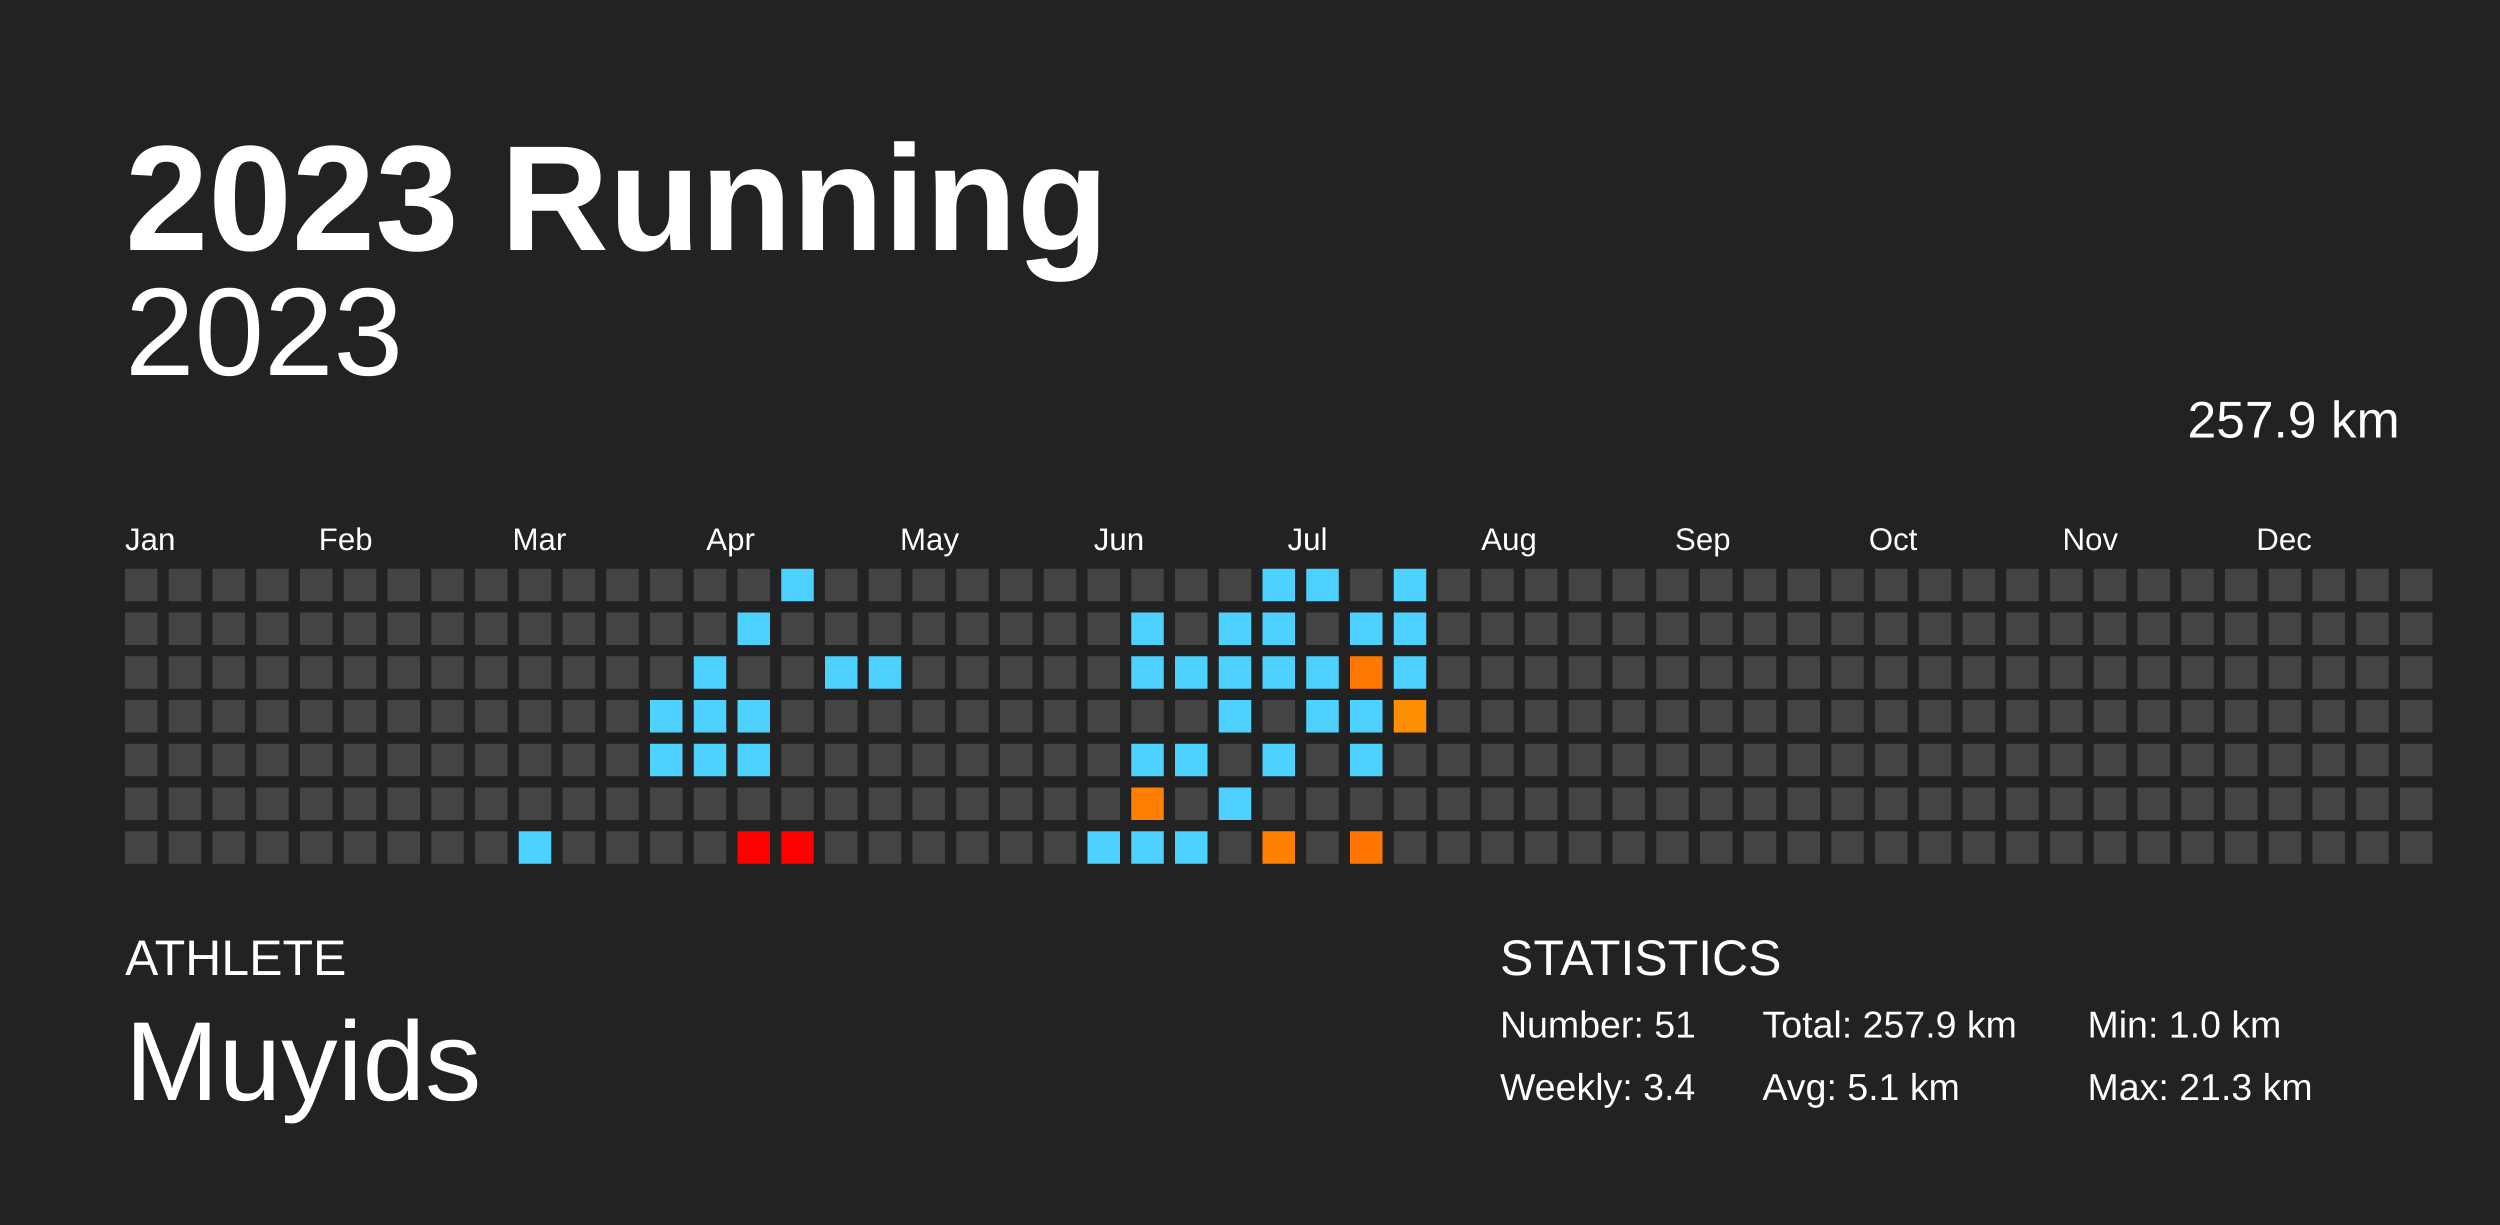
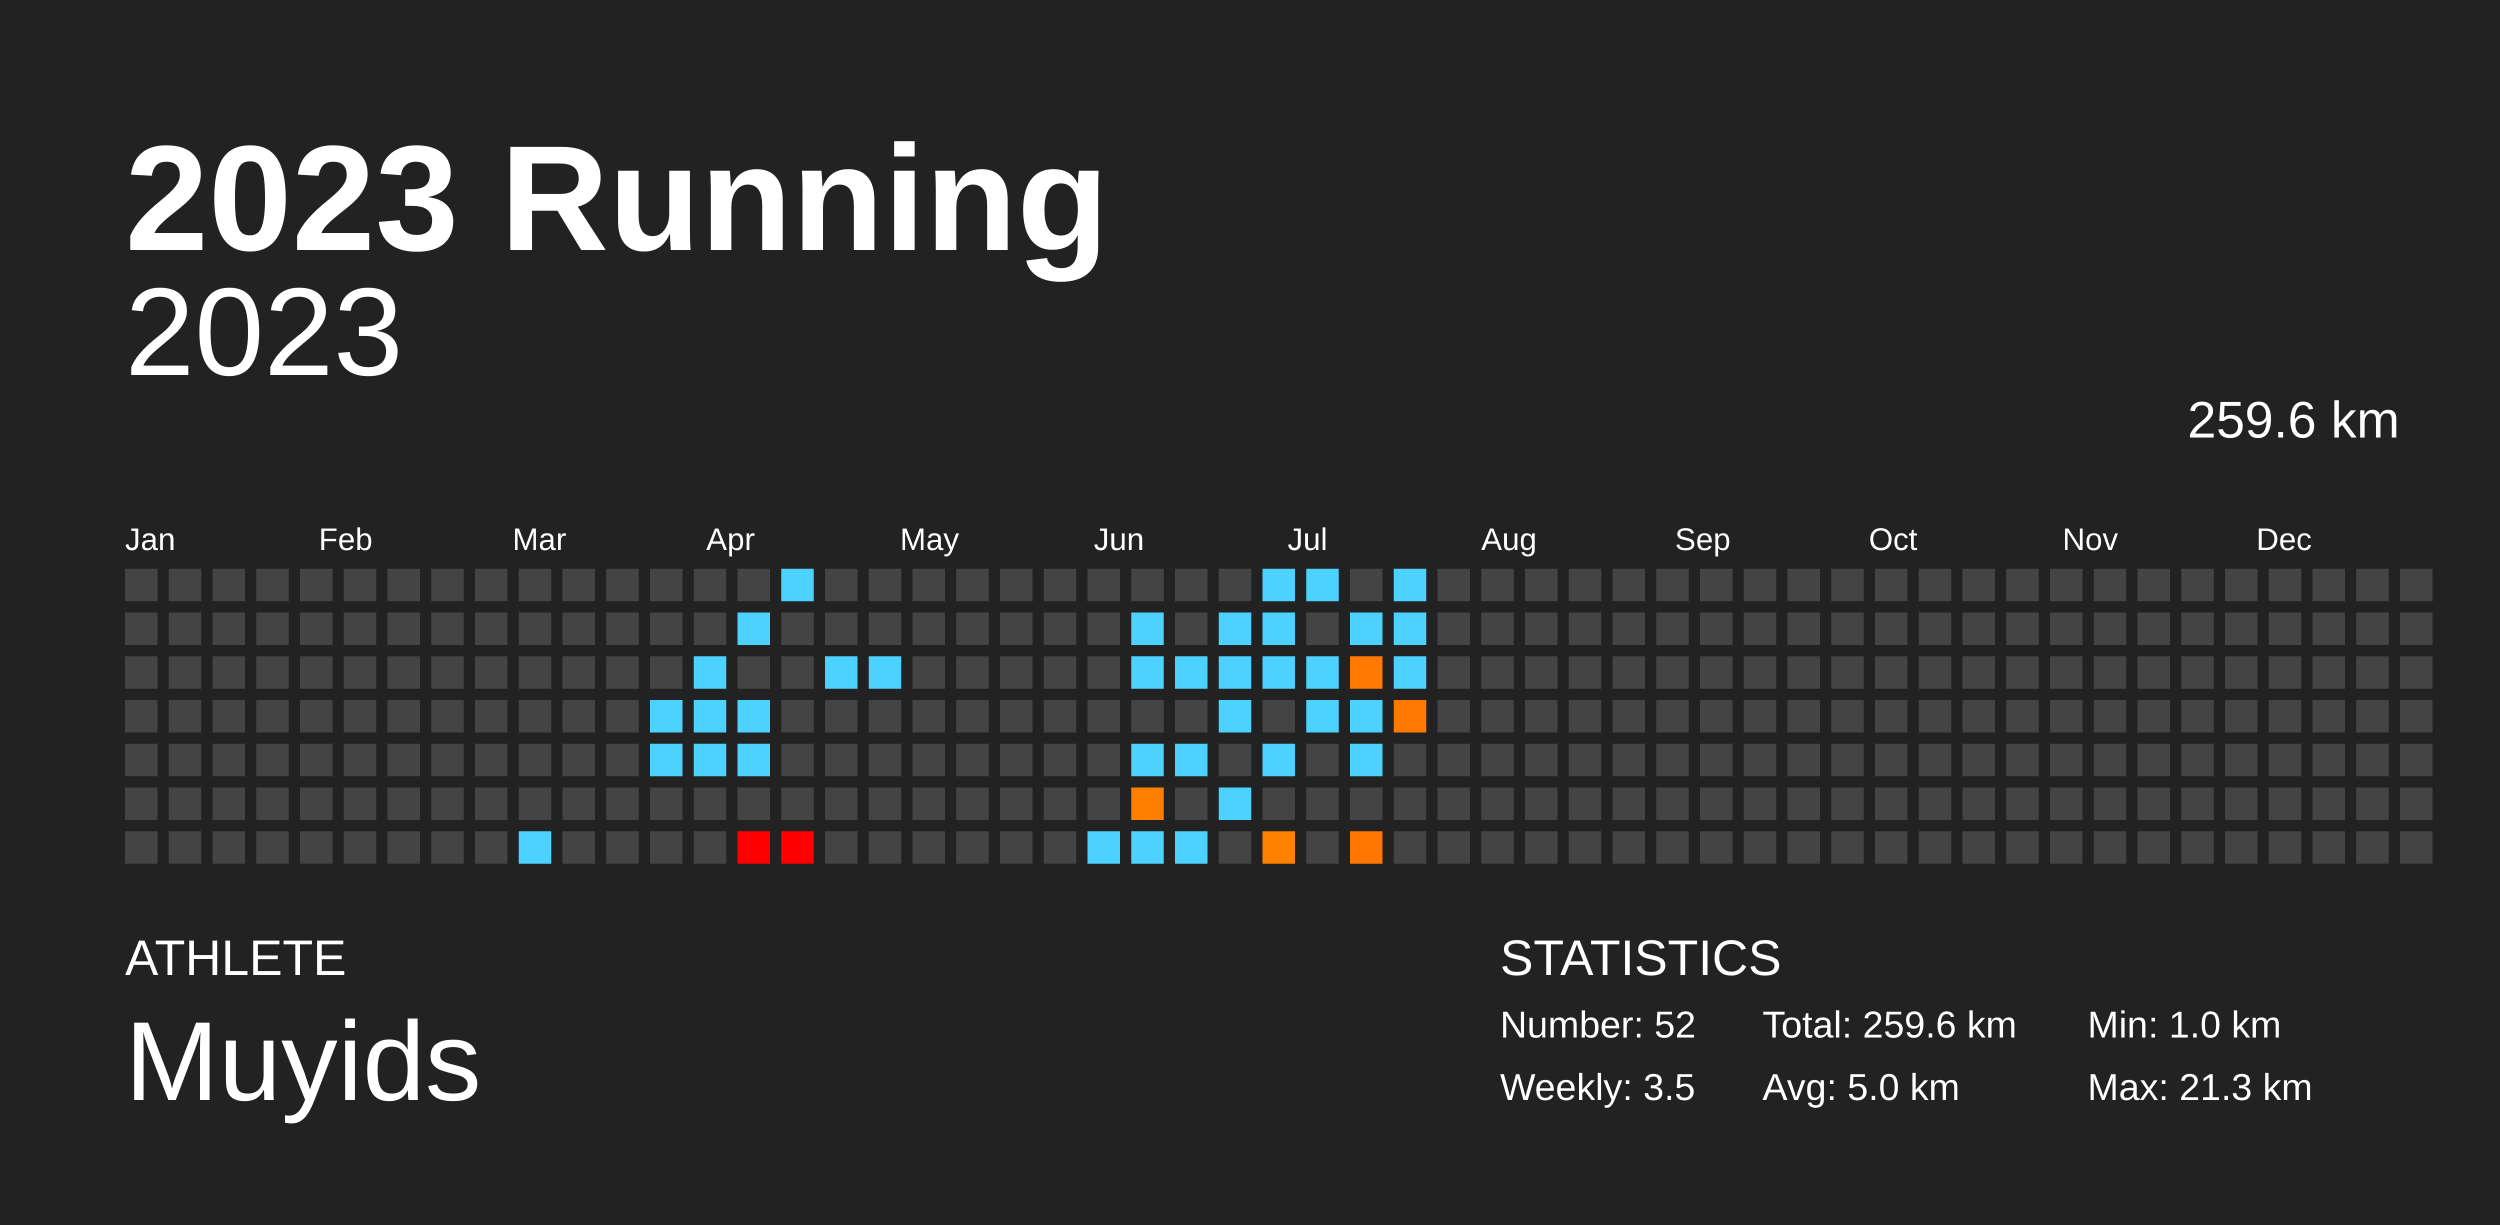
<svg xmlns="http://www.w3.org/2000/svg" baseProfile="full" height="98mm" version="1.1" viewBox="0,0,200,98" width="200mm">
  <defs />
  <rect fill="#222222" height="98" width="200" x="0" y="0" />
  <text fill="#FFFFFF" style="font-size:12px; font-family:Arial; font-weight:bold;" x="10" y="20">2023 Running</text>
  <text fill="#FFFFFF" style="font-size:4px; font-family:Arial" x="10" y="78">ATHLETE</text>
  <text fill="#FFFFFF" style="font-size:9px; font-family:Arial" x="10" y="88">Muyids</text>
  <text fill="#FFFFFF" style="font-size:4px; font-family:Arial" x="120" y="78">STATISTICS</text>
-   <text fill="#FFFFFF" style="font-size:3px; font-family:Arial" x="120" y="83">Number: 51</text>
-   <text fill="#FFFFFF" style="font-size:3px; font-family:Arial" x="120" y="88">Weekly: 3.4</text>
-   <text fill="#FFFFFF" style="font-size:3px; font-family:Arial" x="141" y="83">Total: 257.9 km</text>
-   <text fill="#FFFFFF" style="font-size:3px; font-family:Arial" x="141" y="88">Avg: 5.1 km</text>
+   <text fill="#FFFFFF" style="font-size:3px; font-family:Arial" x="120" y="83">Number: 52</text>
+   <text fill="#FFFFFF" style="font-size:3px; font-family:Arial" x="120" y="88">Weekly: 3.5</text>
+   <text fill="#FFFFFF" style="font-size:3px; font-family:Arial" x="141" y="83">Total: 259.6 km</text>
+   <text fill="#FFFFFF" style="font-size:3px; font-family:Arial" x="141" y="88">Avg: 5.0 km</text>
  <text fill="#FFFFFF" style="font-size:3px; font-family:Arial" x="167" y="83">Min: 1.0 km</text>
  <text fill="#FFFFFF" style="font-size:3px; font-family:Arial" x="167" y="88">Max: 21.3 km</text>
  <text alignment-baseline="hanging" fill="#FFFFFF" style="font-size:10.0px; font-family:Arial;" x="10" y="30">2023</text>
-   <text alignment-baseline="hanging" fill="#FFFFFF" style="font-size:4.125px; font-family:Arial;" x="175" y="35">257.9 km</text>
+   <text alignment-baseline="hanging" fill="#FFFFFF" style="font-size:4.125px; font-family:Arial;" x="175" y="35">259.6 km</text>
  <text fill="#FFFFFF" style="font-size:2.5px; font-family:Arial" x="10.0" y="44">Jan</text>
  <text fill="#FFFFFF" style="font-size:2.5px; font-family:Arial" x="25.5" y="44">Feb</text>
  <text fill="#FFFFFF" style="font-size:2.5px; font-family:Arial" x="41.0" y="44">Mar</text>
  <text fill="#FFFFFF" style="font-size:2.5px; font-family:Arial" x="56.5" y="44">Apr</text>
  <text fill="#FFFFFF" style="font-size:2.5px; font-family:Arial" x="72.0" y="44">May</text>
  <text fill="#FFFFFF" style="font-size:2.5px; font-family:Arial" x="87.5" y="44">Jun</text>
  <text fill="#FFFFFF" style="font-size:2.5px; font-family:Arial" x="103.0" y="44">Jul</text>
  <text fill="#FFFFFF" style="font-size:2.5px; font-family:Arial" x="118.5" y="44">Aug</text>
  <text fill="#FFFFFF" style="font-size:2.5px; font-family:Arial" x="134.0" y="44">Sep</text>
  <text fill="#FFFFFF" style="font-size:2.5px; font-family:Arial" x="149.5" y="44">Oct</text>
  <text fill="#FFFFFF" style="font-size:2.5px; font-family:Arial" x="165.0" y="44">Nov</text>
  <text fill="#FFFFFF" style="font-size:2.5px; font-family:Arial" x="180.5" y="44">Dec</text>
  <rect fill="#444444" height="2.6" width="2.6" x="10.0" y="45.5" />
  <rect fill="#444444" height="2.6" width="2.6" x="10.0" y="49.0" />
  <rect fill="#444444" height="2.6" width="2.6" x="10.0" y="52.5" />
  <rect fill="#444444" height="2.6" width="2.6" x="10.0" y="56.0" />
  <rect fill="#444444" height="2.6" width="2.6" x="10.0" y="59.5" />
  <rect fill="#444444" height="2.6" width="2.6" x="10.0" y="63.0" />
  <rect fill="#444444" height="2.6" width="2.6" x="10.0" y="66.5" />
  <rect fill="#444444" height="2.6" width="2.6" x="13.5" y="45.5" />
  <rect fill="#444444" height="2.6" width="2.6" x="13.5" y="49.0" />
  <rect fill="#444444" height="2.6" width="2.6" x="13.5" y="52.5" />
  <rect fill="#444444" height="2.6" width="2.6" x="13.5" y="56.0" />
  <rect fill="#444444" height="2.6" width="2.6" x="13.5" y="59.5" />
  <rect fill="#444444" height="2.6" width="2.6" x="13.5" y="63.0" />
  <rect fill="#444444" height="2.6" width="2.6" x="13.5" y="66.5" />
  <rect fill="#444444" height="2.6" width="2.6" x="17.0" y="45.5" />
  <rect fill="#444444" height="2.6" width="2.6" x="17.0" y="49.0" />
  <rect fill="#444444" height="2.6" width="2.6" x="17.0" y="52.5" />
  <rect fill="#444444" height="2.6" width="2.6" x="17.0" y="56.0" />
  <rect fill="#444444" height="2.6" width="2.6" x="17.0" y="59.5" />
  <rect fill="#444444" height="2.6" width="2.6" x="17.0" y="63.0" />
  <rect fill="#444444" height="2.6" width="2.6" x="17.0" y="66.5" />
  <rect fill="#444444" height="2.6" width="2.6" x="20.5" y="45.5" />
  <rect fill="#444444" height="2.6" width="2.6" x="20.5" y="49.0" />
  <rect fill="#444444" height="2.6" width="2.6" x="20.5" y="52.5" />
  <rect fill="#444444" height="2.6" width="2.6" x="20.5" y="56.0" />
  <rect fill="#444444" height="2.6" width="2.6" x="20.5" y="59.5" />
  <rect fill="#444444" height="2.6" width="2.6" x="20.5" y="63.0" />
  <rect fill="#444444" height="2.6" width="2.6" x="20.5" y="66.5" />
  <rect fill="#444444" height="2.6" width="2.6" x="24.0" y="45.5" />
  <rect fill="#444444" height="2.6" width="2.6" x="24.0" y="49.0" />
  <rect fill="#444444" height="2.6" width="2.6" x="24.0" y="52.5" />
  <rect fill="#444444" height="2.6" width="2.6" x="24.0" y="56.0" />
  <rect fill="#444444" height="2.6" width="2.6" x="24.0" y="59.5" />
  <rect fill="#444444" height="2.6" width="2.6" x="24.0" y="63.0" />
  <rect fill="#444444" height="2.6" width="2.6" x="24.0" y="66.5" />
  <rect fill="#444444" height="2.6" width="2.6" x="27.5" y="45.5" />
  <rect fill="#444444" height="2.6" width="2.6" x="27.5" y="49.0" />
  <rect fill="#444444" height="2.6" width="2.6" x="27.5" y="52.5" />
  <rect fill="#444444" height="2.6" width="2.6" x="27.5" y="56.0" />
  <rect fill="#444444" height="2.6" width="2.6" x="27.5" y="59.5" />
  <rect fill="#444444" height="2.6" width="2.6" x="27.5" y="63.0" />
  <rect fill="#444444" height="2.6" width="2.6" x="27.5" y="66.5" />
  <rect fill="#444444" height="2.6" width="2.6" x="31.0" y="45.5" />
  <rect fill="#444444" height="2.6" width="2.6" x="31.0" y="49.0" />
  <rect fill="#444444" height="2.6" width="2.6" x="31.0" y="52.5" />
  <rect fill="#444444" height="2.6" width="2.6" x="31.0" y="56.0" />
  <rect fill="#444444" height="2.6" width="2.6" x="31.0" y="59.5" />
  <rect fill="#444444" height="2.6" width="2.6" x="31.0" y="63.0" />
  <rect fill="#444444" height="2.6" width="2.6" x="31.0" y="66.5" />
  <rect fill="#444444" height="2.6" width="2.6" x="34.5" y="45.5" />
  <rect fill="#444444" height="2.6" width="2.6" x="34.5" y="49.0" />
  <rect fill="#444444" height="2.6" width="2.6" x="34.5" y="52.5" />
  <rect fill="#444444" height="2.6" width="2.6" x="34.5" y="56.0" />
  <rect fill="#444444" height="2.6" width="2.6" x="34.5" y="59.5" />
  <rect fill="#444444" height="2.6" width="2.6" x="34.5" y="63.0" />
  <rect fill="#444444" height="2.6" width="2.6" x="34.5" y="66.5" />
  <rect fill="#444444" height="2.6" width="2.6" x="38.0" y="45.5" />
  <rect fill="#444444" height="2.6" width="2.6" x="38.0" y="49.0" />
  <rect fill="#444444" height="2.6" width="2.6" x="38.0" y="52.5" />
  <rect fill="#444444" height="2.6" width="2.6" x="38.0" y="56.0" />
  <rect fill="#444444" height="2.6" width="2.6" x="38.0" y="59.5" />
  <rect fill="#444444" height="2.6" width="2.6" x="38.0" y="63.0" />
  <rect fill="#444444" height="2.6" width="2.6" x="38.0" y="66.5" />
  <rect fill="#444444" height="2.6" width="2.6" x="41.5" y="45.5" />
  <rect fill="#444444" height="2.6" width="2.6" x="41.5" y="49.0" />
  <rect fill="#444444" height="2.6" width="2.6" x="41.5" y="52.5" />
  <rect fill="#444444" height="2.6" width="2.6" x="41.5" y="56.0" />
  <rect fill="#444444" height="2.6" width="2.6" x="41.5" y="59.5" />
  <rect fill="#444444" height="2.6" width="2.6" x="41.5" y="63.0" />
  <rect fill="#4dd2ff" height="2.6" width="2.6" x="41.5" y="66.5" />
  <rect fill="#444444" height="2.6" width="2.6" x="45.0" y="45.5" />
  <rect fill="#444444" height="2.6" width="2.6" x="45.0" y="49.0" />
  <rect fill="#444444" height="2.6" width="2.6" x="45.0" y="52.5" />
  <rect fill="#444444" height="2.6" width="2.6" x="45.0" y="56.0" />
  <rect fill="#444444" height="2.6" width="2.6" x="45.0" y="59.5" />
  <rect fill="#444444" height="2.6" width="2.6" x="45.0" y="63.0" />
  <rect fill="#444444" height="2.6" width="2.6" x="45.0" y="66.5" />
  <rect fill="#444444" height="2.6" width="2.6" x="48.5" y="45.5" />
  <rect fill="#444444" height="2.6" width="2.6" x="48.5" y="49.0" />
  <rect fill="#444444" height="2.6" width="2.6" x="48.5" y="52.5" />
  <rect fill="#444444" height="2.6" width="2.6" x="48.5" y="56.0" />
  <rect fill="#444444" height="2.6" width="2.6" x="48.5" y="59.5" />
  <rect fill="#444444" height="2.6" width="2.6" x="48.5" y="63.0" />
  <rect fill="#444444" height="2.6" width="2.6" x="48.5" y="66.5" />
  <rect fill="#444444" height="2.6" width="2.6" x="52.0" y="45.5" />
  <rect fill="#444444" height="2.6" width="2.6" x="52.0" y="49.0" />
  <rect fill="#444444" height="2.6" width="2.6" x="52.0" y="52.5" />
  <rect fill="#4dd2ff" height="2.6" width="2.6" x="52.0" y="56.0" />
  <rect fill="#4dd2ff" height="2.6" width="2.6" x="52.0" y="59.5" />
  <rect fill="#444444" height="2.6" width="2.6" x="52.0" y="63.0" />
  <rect fill="#444444" height="2.6" width="2.6" x="52.0" y="66.5" />
  <rect fill="#444444" height="2.6" width="2.6" x="55.5" y="45.5" />
  <rect fill="#444444" height="2.6" width="2.6" x="55.5" y="49.0" />
  <rect fill="#4dd2ff" height="2.6" width="2.6" x="55.5" y="52.5" />
  <rect fill="#4dd2ff" height="2.6" width="2.6" x="55.5" y="56.0" />
  <rect fill="#4dd2ff" height="2.6" width="2.6" x="55.5" y="59.5" />
  <rect fill="#444444" height="2.6" width="2.6" x="55.5" y="63.0" />
  <rect fill="#444444" height="2.6" width="2.6" x="55.5" y="66.5" />
  <rect fill="#444444" height="2.6" width="2.6" x="59.0" y="45.5" />
  <rect fill="#4dd2ff" height="2.6" width="2.6" x="59.0" y="49.0" />
  <rect fill="#444444" height="2.6" width="2.6" x="59.0" y="52.5" />
  <rect fill="#4dd2ff" height="2.6" width="2.6" x="59.0" y="56.0" />
  <rect fill="#4dd2ff" height="2.6" width="2.6" x="59.0" y="59.5" />
  <rect fill="#444444" height="2.6" width="2.6" x="59.0" y="63.0" />
  <rect fill="red" height="2.6" width="2.6" x="59.0" y="66.5" />
  <rect fill="#4dd2ff" height="2.6" width="2.6" x="62.5" y="45.5" />
  <rect fill="#444444" height="2.6" width="2.6" x="62.5" y="49.0" />
  <rect fill="#444444" height="2.6" width="2.6" x="62.5" y="52.5" />
  <rect fill="#444444" height="2.6" width="2.6" x="62.5" y="56.0" />
  <rect fill="#444444" height="2.6" width="2.6" x="62.5" y="59.5" />
  <rect fill="#444444" height="2.6" width="2.6" x="62.5" y="63.0" />
  <rect fill="red" height="2.6" width="2.6" x="62.5" y="66.5" />
  <rect fill="#444444" height="2.6" width="2.6" x="66.0" y="45.5" />
  <rect fill="#444444" height="2.6" width="2.6" x="66.0" y="49.0" />
  <rect fill="#4dd2ff" height="2.6" width="2.6" x="66.0" y="52.5" />
  <rect fill="#444444" height="2.6" width="2.6" x="66.0" y="56.0" />
  <rect fill="#444444" height="2.6" width="2.6" x="66.0" y="59.5" />
  <rect fill="#444444" height="2.6" width="2.6" x="66.0" y="63.0" />
  <rect fill="#444444" height="2.6" width="2.6" x="66.0" y="66.5" />
  <rect fill="#444444" height="2.6" width="2.6" x="69.5" y="45.5" />
  <rect fill="#444444" height="2.6" width="2.6" x="69.5" y="49.0" />
  <rect fill="#4dd2ff" height="2.6" width="2.6" x="69.5" y="52.5" />
  <rect fill="#444444" height="2.6" width="2.6" x="69.5" y="56.0" />
  <rect fill="#444444" height="2.6" width="2.6" x="69.5" y="59.5" />
  <rect fill="#444444" height="2.6" width="2.6" x="69.5" y="63.0" />
  <rect fill="#444444" height="2.6" width="2.6" x="69.5" y="66.5" />
  <rect fill="#444444" height="2.6" width="2.6" x="73.0" y="45.5" />
  <rect fill="#444444" height="2.6" width="2.6" x="73.0" y="49.0" />
  <rect fill="#444444" height="2.6" width="2.6" x="73.0" y="52.5" />
  <rect fill="#444444" height="2.6" width="2.6" x="73.0" y="56.0" />
  <rect fill="#444444" height="2.6" width="2.6" x="73.0" y="59.5" />
  <rect fill="#444444" height="2.6" width="2.6" x="73.0" y="63.0" />
  <rect fill="#444444" height="2.6" width="2.6" x="73.0" y="66.5" />
  <rect fill="#444444" height="2.6" width="2.6" x="76.5" y="45.5" />
  <rect fill="#444444" height="2.6" width="2.6" x="76.5" y="49.0" />
  <rect fill="#444444" height="2.6" width="2.6" x="76.5" y="52.5" />
  <rect fill="#444444" height="2.6" width="2.6" x="76.5" y="56.0" />
  <rect fill="#444444" height="2.6" width="2.6" x="76.5" y="59.5" />
  <rect fill="#444444" height="2.6" width="2.6" x="76.5" y="63.0" />
  <rect fill="#444444" height="2.6" width="2.6" x="76.5" y="66.5" />
  <rect fill="#444444" height="2.6" width="2.6" x="80.0" y="45.5" />
  <rect fill="#444444" height="2.6" width="2.6" x="80.0" y="49.0" />
  <rect fill="#444444" height="2.6" width="2.6" x="80.0" y="52.5" />
  <rect fill="#444444" height="2.6" width="2.6" x="80.0" y="56.0" />
  <rect fill="#444444" height="2.6" width="2.6" x="80.0" y="59.5" />
  <rect fill="#444444" height="2.6" width="2.6" x="80.0" y="63.0" />
  <rect fill="#444444" height="2.6" width="2.6" x="80.0" y="66.5" />
  <rect fill="#444444" height="2.6" width="2.6" x="83.5" y="45.5" />
  <rect fill="#444444" height="2.6" width="2.6" x="83.5" y="49.0" />
  <rect fill="#444444" height="2.6" width="2.6" x="83.5" y="52.5" />
  <rect fill="#444444" height="2.6" width="2.6" x="83.5" y="56.0" />
  <rect fill="#444444" height="2.6" width="2.6" x="83.5" y="59.5" />
  <rect fill="#444444" height="2.6" width="2.6" x="83.5" y="63.0" />
  <rect fill="#444444" height="2.6" width="2.6" x="83.5" y="66.5" />
  <rect fill="#444444" height="2.6" width="2.6" x="87.0" y="45.5" />
  <rect fill="#444444" height="2.6" width="2.6" x="87.0" y="49.0" />
  <rect fill="#444444" height="2.6" width="2.6" x="87.0" y="52.5" />
  <rect fill="#444444" height="2.6" width="2.6" x="87.0" y="56.0" />
  <rect fill="#444444" height="2.6" width="2.6" x="87.0" y="59.5" />
  <rect fill="#444444" height="2.6" width="2.6" x="87.0" y="63.0" />
  <rect fill="#4dd2ff" height="2.6" width="2.6" x="87.0" y="66.5" />
  <rect fill="#444444" height="2.6" width="2.6" x="90.5" y="45.5" />
  <rect fill="#4dd2ff" height="2.6" width="2.6" x="90.5" y="49.0" />
  <rect fill="#4dd2ff" height="2.6" width="2.6" x="90.5" y="52.5" />
  <rect fill="#444444" height="2.6" width="2.6" x="90.5" y="56.0" />
  <rect fill="#4dd2ff" height="2.6" width="2.6" x="90.5" y="59.5" />
  <rect fill="#ff8000" height="2.6" width="2.6" x="90.5" y="63.0" />
  <rect fill="#4dd2ff" height="2.6" width="2.6" x="90.5" y="66.5" />
  <rect fill="#444444" height="2.6" width="2.6" x="94.0" y="45.5" />
  <rect fill="#444444" height="2.6" width="2.6" x="94.0" y="49.0" />
  <rect fill="#4dd2ff" height="2.6" width="2.6" x="94.0" y="52.5" />
  <rect fill="#444444" height="2.6" width="2.6" x="94.0" y="56.0" />
  <rect fill="#4dd2ff" height="2.6" width="2.6" x="94.0" y="59.5" />
  <rect fill="#444444" height="2.6" width="2.6" x="94.0" y="63.0" />
  <rect fill="#4dd2ff" height="2.6" width="2.6" x="94.0" y="66.5" />
  <rect fill="#444444" height="2.6" width="2.6" x="97.5" y="45.5" />
  <rect fill="#4dd2ff" height="2.6" width="2.6" x="97.5" y="49.0" />
  <rect fill="#4dd2ff" height="2.6" width="2.6" x="97.5" y="52.5" />
  <rect fill="#4dd2ff" height="2.6" width="2.6" x="97.5" y="56.0" />
  <rect fill="#444444" height="2.6" width="2.6" x="97.5" y="59.5" />
  <rect fill="#4dd2ff" height="2.6" width="2.6" x="97.5" y="63.0" />
  <rect fill="#444444" height="2.6" width="2.6" x="97.5" y="66.5" />
  <rect fill="#4dd2ff" height="2.6" width="2.6" x="101.0" y="45.5" />
  <rect fill="#4dd2ff" height="2.6" width="2.6" x="101.0" y="49.0" />
  <rect fill="#4dd2ff" height="2.6" width="2.6" x="101.0" y="52.5" />
  <rect fill="#444444" height="2.6" width="2.6" x="101.0" y="56.0" />
  <rect fill="#4dd2ff" height="2.6" width="2.6" x="101.0" y="59.5" />
  <rect fill="#444444" height="2.6" width="2.6" x="101.0" y="63.0" />
  <rect fill="#ff8100" height="2.6" width="2.6" x="101.0" y="66.5" />
  <rect fill="#4dd2ff" height="2.6" width="2.6" x="104.5" y="45.5" />
  <rect fill="#444444" height="2.6" width="2.6" x="104.5" y="49.0" />
  <rect fill="#4dd2ff" height="2.6" width="2.6" x="104.5" y="52.5" />
  <rect fill="#4dd2ff" height="2.6" width="2.6" x="104.5" y="56.0" />
  <rect fill="#444444" height="2.6" width="2.6" x="104.5" y="59.5" />
  <rect fill="#444444" height="2.6" width="2.6" x="104.5" y="63.0" />
  <rect fill="#444444" height="2.6" width="2.6" x="104.5" y="66.5" />
  <rect fill="#444444" height="2.6" width="2.6" x="108.0" y="45.5" />
  <rect fill="#4dd2ff" height="2.6" width="2.6" x="108.0" y="49.0" />
  <rect fill="#ff7900" height="2.6" width="2.6" x="108.0" y="52.5" />
  <rect fill="#4dd2ff" height="2.6" width="2.6" x="108.0" y="56.0" />
  <rect fill="#4dd2ff" height="2.6" width="2.6" x="108.0" y="59.5" />
  <rect fill="#444444" height="2.6" width="2.6" x="108.0" y="63.0" />
  <rect fill="#ff7700" height="2.6" width="2.6" x="108.0" y="66.5" />
  <rect fill="#4dd2ff" height="2.6" width="2.6" x="111.5" y="45.5" />
  <rect fill="#4dd2ff" height="2.6" width="2.6" x="111.5" y="49.0" />
  <rect fill="#4dd2ff" height="2.6" width="2.6" x="111.5" y="52.5" />
-   <rect fill="#ff8e00" height="2.6" width="2.6" x="111.5" y="56.0" />
+   <rect fill="#ff7900" height="2.6" width="2.6" x="111.5" y="56.0" />
  <rect fill="#444444" height="2.6" width="2.6" x="111.5" y="59.5" />
  <rect fill="#444444" height="2.6" width="2.6" x="111.5" y="63.0" />
  <rect fill="#444444" height="2.6" width="2.6" x="111.5" y="66.5" />
  <rect fill="#444444" height="2.6" width="2.6" x="115.0" y="45.5" />
  <rect fill="#444444" height="2.6" width="2.6" x="115.0" y="49.0" />
  <rect fill="#444444" height="2.6" width="2.6" x="115.0" y="52.5" />
  <rect fill="#444444" height="2.6" width="2.6" x="115.0" y="56.0" />
  <rect fill="#444444" height="2.6" width="2.6" x="115.0" y="59.5" />
  <rect fill="#444444" height="2.6" width="2.6" x="115.0" y="63.0" />
  <rect fill="#444444" height="2.6" width="2.6" x="115.0" y="66.5" />
  <rect fill="#444444" height="2.6" width="2.6" x="118.5" y="45.5" />
  <rect fill="#444444" height="2.6" width="2.6" x="118.5" y="49.0" />
  <rect fill="#444444" height="2.6" width="2.6" x="118.5" y="52.5" />
  <rect fill="#444444" height="2.6" width="2.6" x="118.5" y="56.0" />
  <rect fill="#444444" height="2.6" width="2.6" x="118.5" y="59.5" />
  <rect fill="#444444" height="2.6" width="2.6" x="118.5" y="63.0" />
  <rect fill="#444444" height="2.6" width="2.6" x="118.5" y="66.5" />
  <rect fill="#444444" height="2.6" width="2.6" x="122.0" y="45.5" />
  <rect fill="#444444" height="2.6" width="2.6" x="122.0" y="49.0" />
  <rect fill="#444444" height="2.6" width="2.6" x="122.0" y="52.5" />
  <rect fill="#444444" height="2.6" width="2.6" x="122.0" y="56.0" />
  <rect fill="#444444" height="2.6" width="2.6" x="122.0" y="59.5" />
  <rect fill="#444444" height="2.6" width="2.6" x="122.0" y="63.0" />
  <rect fill="#444444" height="2.6" width="2.6" x="122.0" y="66.5" />
  <rect fill="#444444" height="2.6" width="2.6" x="125.5" y="45.5" />
  <rect fill="#444444" height="2.6" width="2.6" x="125.5" y="49.0" />
  <rect fill="#444444" height="2.6" width="2.6" x="125.5" y="52.5" />
  <rect fill="#444444" height="2.6" width="2.6" x="125.5" y="56.0" />
  <rect fill="#444444" height="2.6" width="2.6" x="125.5" y="59.5" />
  <rect fill="#444444" height="2.6" width="2.6" x="125.5" y="63.0" />
  <rect fill="#444444" height="2.6" width="2.6" x="125.5" y="66.5" />
  <rect fill="#444444" height="2.6" width="2.6" x="129.0" y="45.5" />
  <rect fill="#444444" height="2.6" width="2.6" x="129.0" y="49.0" />
  <rect fill="#444444" height="2.6" width="2.6" x="129.0" y="52.5" />
  <rect fill="#444444" height="2.6" width="2.6" x="129.0" y="56.0" />
  <rect fill="#444444" height="2.6" width="2.6" x="129.0" y="59.5" />
  <rect fill="#444444" height="2.6" width="2.6" x="129.0" y="63.0" />
  <rect fill="#444444" height="2.6" width="2.6" x="129.0" y="66.5" />
  <rect fill="#444444" height="2.6" width="2.6" x="132.5" y="45.5" />
  <rect fill="#444444" height="2.6" width="2.6" x="132.5" y="49.0" />
  <rect fill="#444444" height="2.6" width="2.6" x="132.5" y="52.5" />
  <rect fill="#444444" height="2.6" width="2.6" x="132.5" y="56.0" />
  <rect fill="#444444" height="2.6" width="2.6" x="132.5" y="59.5" />
  <rect fill="#444444" height="2.6" width="2.6" x="132.5" y="63.0" />
  <rect fill="#444444" height="2.6" width="2.6" x="132.5" y="66.5" />
  <rect fill="#444444" height="2.6" width="2.6" x="136.0" y="45.5" />
  <rect fill="#444444" height="2.6" width="2.6" x="136.0" y="49.0" />
  <rect fill="#444444" height="2.6" width="2.6" x="136.0" y="52.5" />
  <rect fill="#444444" height="2.6" width="2.6" x="136.0" y="56.0" />
  <rect fill="#444444" height="2.6" width="2.6" x="136.0" y="59.5" />
  <rect fill="#444444" height="2.6" width="2.6" x="136.0" y="63.0" />
  <rect fill="#444444" height="2.6" width="2.6" x="136.0" y="66.5" />
  <rect fill="#444444" height="2.6" width="2.6" x="139.5" y="45.5" />
  <rect fill="#444444" height="2.6" width="2.6" x="139.5" y="49.0" />
  <rect fill="#444444" height="2.6" width="2.6" x="139.5" y="52.5" />
  <rect fill="#444444" height="2.6" width="2.6" x="139.5" y="56.0" />
  <rect fill="#444444" height="2.6" width="2.6" x="139.5" y="59.5" />
  <rect fill="#444444" height="2.6" width="2.6" x="139.5" y="63.0" />
  <rect fill="#444444" height="2.6" width="2.6" x="139.5" y="66.5" />
  <rect fill="#444444" height="2.6" width="2.6" x="143.0" y="45.5" />
  <rect fill="#444444" height="2.6" width="2.6" x="143.0" y="49.0" />
  <rect fill="#444444" height="2.6" width="2.6" x="143.0" y="52.5" />
  <rect fill="#444444" height="2.6" width="2.6" x="143.0" y="56.0" />
  <rect fill="#444444" height="2.6" width="2.6" x="143.0" y="59.5" />
  <rect fill="#444444" height="2.6" width="2.6" x="143.0" y="63.0" />
  <rect fill="#444444" height="2.6" width="2.6" x="143.0" y="66.5" />
  <rect fill="#444444" height="2.6" width="2.6" x="146.5" y="45.5" />
  <rect fill="#444444" height="2.6" width="2.6" x="146.5" y="49.0" />
  <rect fill="#444444" height="2.6" width="2.6" x="146.5" y="52.5" />
  <rect fill="#444444" height="2.6" width="2.6" x="146.5" y="56.0" />
  <rect fill="#444444" height="2.6" width="2.6" x="146.5" y="59.5" />
  <rect fill="#444444" height="2.6" width="2.6" x="146.5" y="63.0" />
  <rect fill="#444444" height="2.6" width="2.6" x="146.5" y="66.5" />
  <rect fill="#444444" height="2.6" width="2.6" x="150.0" y="45.5" />
  <rect fill="#444444" height="2.6" width="2.6" x="150.0" y="49.0" />
  <rect fill="#444444" height="2.6" width="2.6" x="150.0" y="52.5" />
  <rect fill="#444444" height="2.6" width="2.6" x="150.0" y="56.0" />
  <rect fill="#444444" height="2.6" width="2.6" x="150.0" y="59.5" />
  <rect fill="#444444" height="2.6" width="2.6" x="150.0" y="63.0" />
  <rect fill="#444444" height="2.6" width="2.6" x="150.0" y="66.5" />
  <rect fill="#444444" height="2.6" width="2.6" x="153.5" y="45.5" />
  <rect fill="#444444" height="2.6" width="2.6" x="153.5" y="49.0" />
  <rect fill="#444444" height="2.6" width="2.6" x="153.5" y="52.5" />
  <rect fill="#444444" height="2.6" width="2.6" x="153.5" y="56.0" />
  <rect fill="#444444" height="2.6" width="2.6" x="153.5" y="59.5" />
  <rect fill="#444444" height="2.6" width="2.6" x="153.5" y="63.0" />
  <rect fill="#444444" height="2.6" width="2.6" x="153.5" y="66.5" />
  <rect fill="#444444" height="2.6" width="2.6" x="157.0" y="45.5" />
  <rect fill="#444444" height="2.6" width="2.6" x="157.0" y="49.0" />
  <rect fill="#444444" height="2.6" width="2.6" x="157.0" y="52.5" />
  <rect fill="#444444" height="2.6" width="2.6" x="157.0" y="56.0" />
  <rect fill="#444444" height="2.6" width="2.6" x="157.0" y="59.5" />
  <rect fill="#444444" height="2.6" width="2.6" x="157.0" y="63.0" />
  <rect fill="#444444" height="2.6" width="2.6" x="157.0" y="66.5" />
  <rect fill="#444444" height="2.6" width="2.6" x="160.5" y="45.5" />
  <rect fill="#444444" height="2.6" width="2.6" x="160.5" y="49.0" />
  <rect fill="#444444" height="2.6" width="2.6" x="160.5" y="52.5" />
  <rect fill="#444444" height="2.6" width="2.6" x="160.5" y="56.0" />
  <rect fill="#444444" height="2.6" width="2.6" x="160.5" y="59.5" />
  <rect fill="#444444" height="2.6" width="2.6" x="160.5" y="63.0" />
  <rect fill="#444444" height="2.6" width="2.6" x="160.5" y="66.5" />
  <rect fill="#444444" height="2.6" width="2.6" x="164.0" y="45.5" />
  <rect fill="#444444" height="2.6" width="2.6" x="164.0" y="49.0" />
  <rect fill="#444444" height="2.6" width="2.6" x="164.0" y="52.5" />
  <rect fill="#444444" height="2.6" width="2.6" x="164.0" y="56.0" />
  <rect fill="#444444" height="2.6" width="2.6" x="164.0" y="59.5" />
  <rect fill="#444444" height="2.6" width="2.6" x="164.0" y="63.0" />
  <rect fill="#444444" height="2.6" width="2.6" x="164.0" y="66.5" />
  <rect fill="#444444" height="2.6" width="2.6" x="167.5" y="45.5" />
  <rect fill="#444444" height="2.6" width="2.6" x="167.5" y="49.0" />
  <rect fill="#444444" height="2.6" width="2.6" x="167.5" y="52.5" />
  <rect fill="#444444" height="2.6" width="2.6" x="167.5" y="56.0" />
  <rect fill="#444444" height="2.6" width="2.6" x="167.5" y="59.5" />
  <rect fill="#444444" height="2.6" width="2.6" x="167.5" y="63.0" />
  <rect fill="#444444" height="2.6" width="2.6" x="167.5" y="66.5" />
  <rect fill="#444444" height="2.6" width="2.6" x="171.0" y="45.5" />
  <rect fill="#444444" height="2.6" width="2.6" x="171.0" y="49.0" />
  <rect fill="#444444" height="2.6" width="2.6" x="171.0" y="52.5" />
  <rect fill="#444444" height="2.6" width="2.6" x="171.0" y="56.0" />
  <rect fill="#444444" height="2.6" width="2.6" x="171.0" y="59.5" />
  <rect fill="#444444" height="2.6" width="2.6" x="171.0" y="63.0" />
  <rect fill="#444444" height="2.6" width="2.6" x="171.0" y="66.5" />
  <rect fill="#444444" height="2.6" width="2.6" x="174.5" y="45.5" />
  <rect fill="#444444" height="2.6" width="2.6" x="174.5" y="49.0" />
  <rect fill="#444444" height="2.6" width="2.6" x="174.5" y="52.5" />
  <rect fill="#444444" height="2.6" width="2.6" x="174.5" y="56.0" />
  <rect fill="#444444" height="2.6" width="2.6" x="174.5" y="59.5" />
  <rect fill="#444444" height="2.6" width="2.6" x="174.5" y="63.0" />
  <rect fill="#444444" height="2.6" width="2.6" x="174.5" y="66.5" />
  <rect fill="#444444" height="2.6" width="2.6" x="178.0" y="45.5" />
  <rect fill="#444444" height="2.6" width="2.6" x="178.0" y="49.0" />
  <rect fill="#444444" height="2.6" width="2.6" x="178.0" y="52.5" />
  <rect fill="#444444" height="2.6" width="2.6" x="178.0" y="56.0" />
  <rect fill="#444444" height="2.6" width="2.6" x="178.0" y="59.5" />
  <rect fill="#444444" height="2.6" width="2.6" x="178.0" y="63.0" />
  <rect fill="#444444" height="2.6" width="2.6" x="178.0" y="66.5" />
  <rect fill="#444444" height="2.6" width="2.6" x="181.5" y="45.5" />
  <rect fill="#444444" height="2.6" width="2.6" x="181.5" y="49.0" />
  <rect fill="#444444" height="2.6" width="2.6" x="181.5" y="52.5" />
  <rect fill="#444444" height="2.6" width="2.6" x="181.5" y="56.0" />
  <rect fill="#444444" height="2.6" width="2.6" x="181.5" y="59.5" />
  <rect fill="#444444" height="2.6" width="2.6" x="181.5" y="63.0" />
  <rect fill="#444444" height="2.6" width="2.6" x="181.5" y="66.5" />
  <rect fill="#444444" height="2.6" width="2.6" x="185.0" y="45.5" />
  <rect fill="#444444" height="2.6" width="2.6" x="185.0" y="49.0" />
  <rect fill="#444444" height="2.6" width="2.6" x="185.0" y="52.5" />
  <rect fill="#444444" height="2.6" width="2.6" x="185.0" y="56.0" />
  <rect fill="#444444" height="2.6" width="2.6" x="185.0" y="59.5" />
  <rect fill="#444444" height="2.6" width="2.6" x="185.0" y="63.0" />
  <rect fill="#444444" height="2.6" width="2.6" x="185.0" y="66.5" />
  <rect fill="#444444" height="2.6" width="2.6" x="188.5" y="45.5" />
  <rect fill="#444444" height="2.6" width="2.6" x="188.5" y="49.0" />
  <rect fill="#444444" height="2.6" width="2.6" x="188.5" y="52.5" />
  <rect fill="#444444" height="2.6" width="2.6" x="188.5" y="56.0" />
  <rect fill="#444444" height="2.6" width="2.6" x="188.5" y="59.5" />
  <rect fill="#444444" height="2.6" width="2.6" x="188.5" y="63.0" />
  <rect fill="#444444" height="2.6" width="2.6" x="188.5" y="66.5" />
  <rect fill="#444444" height="2.6" width="2.6" x="192.0" y="45.5" />
  <rect fill="#444444" height="2.6" width="2.6" x="192.0" y="49.0" />
  <rect fill="#444444" height="2.6" width="2.6" x="192.0" y="52.5" />
  <rect fill="#444444" height="2.6" width="2.6" x="192.0" y="56.0" />
  <rect fill="#444444" height="2.6" width="2.6" x="192.0" y="59.5" />
  <rect fill="#444444" height="2.6" width="2.6" x="192.0" y="63.0" />
  <rect fill="#444444" height="2.6" width="2.6" x="192.0" y="66.5" />
</svg>
